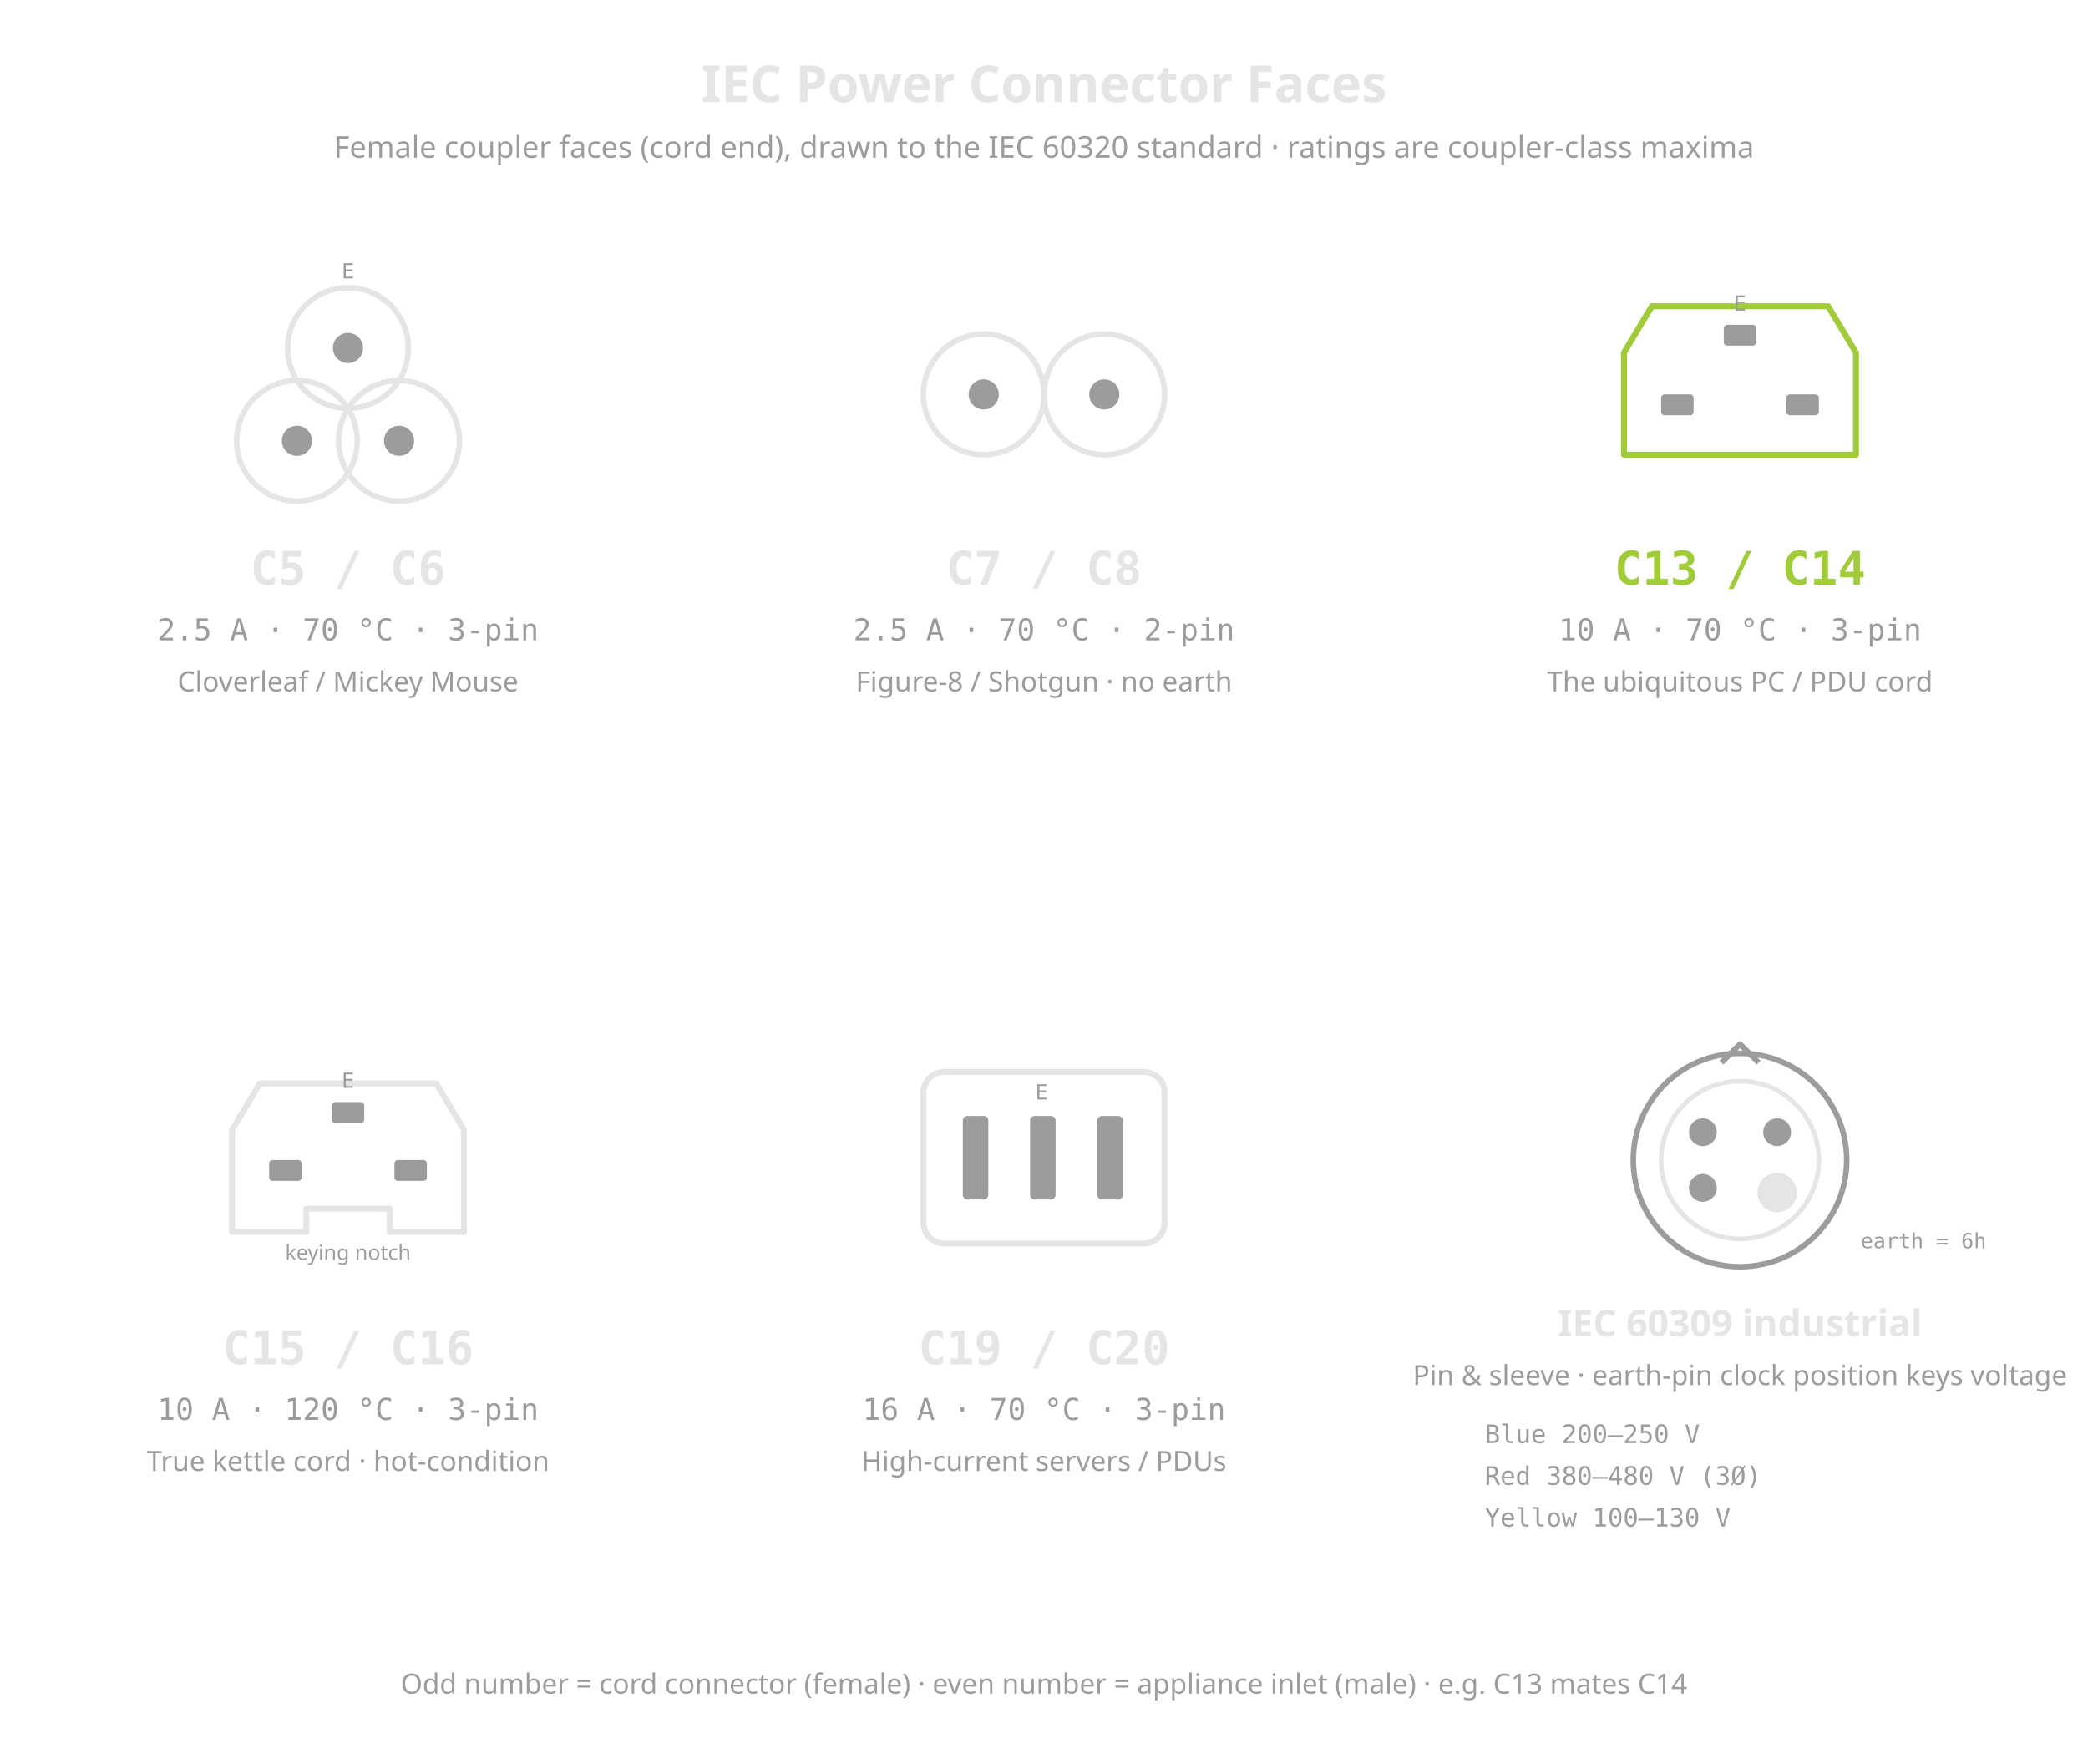
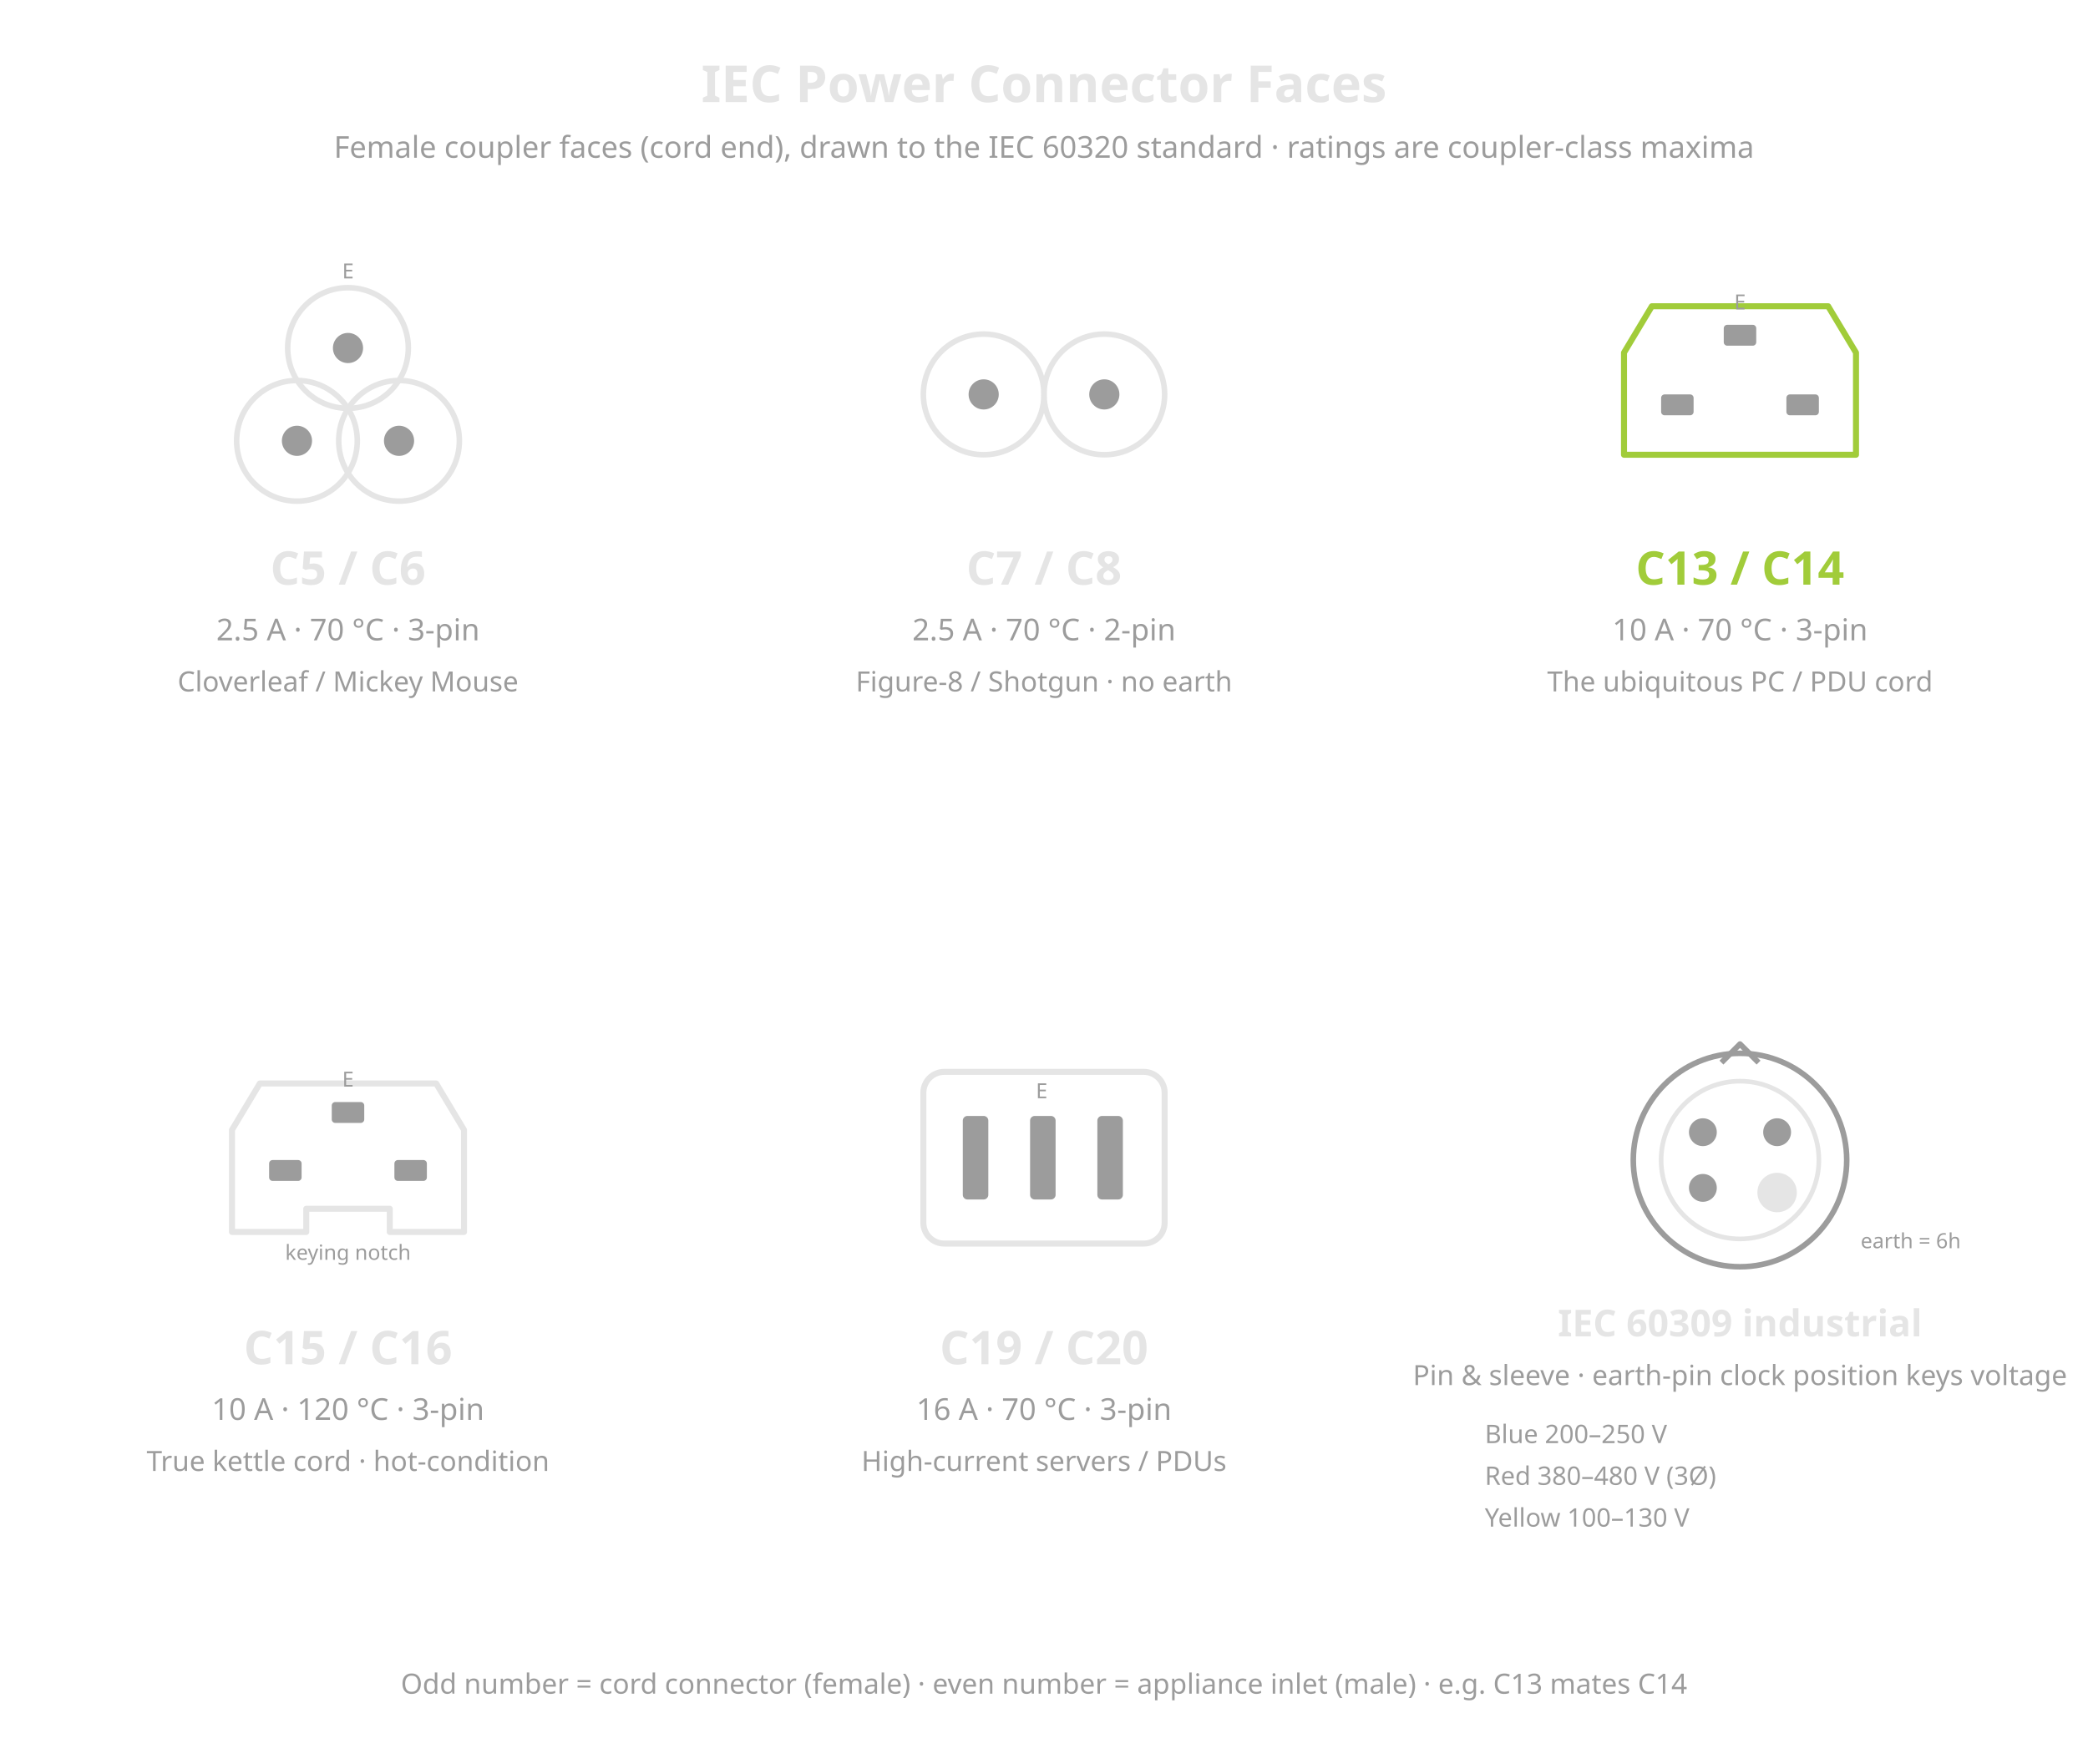
- <svg xmlns="http://www.w3.org/2000/svg" viewBox="0 0 900 760" width="900" height="760" font-family="IBM Plex Sans, sans-serif" fill="none">
+ <svg xmlns="http://www.w3.org/2000/svg" viewBox="0 0 900 760" width="900" height="760" font-family="IBM Plex Sans" fill="none">
  <text x="450" y="44" fill="#E5E5E5" font-size="22" font-weight="600" text-anchor="middle">IEC Power Connector Faces</text>
  <text x="450" y="68" fill="#9C9C9C" font-size="13" font-weight="500" text-anchor="middle">Female coupler faces (cord end), drawn to the IEC 60320 standard · ratings are coupler-class maxima</text>
  <g>
    <circle cx="150" cy="150" r="26" stroke="#E5E5E5" stroke-width="2.4" />
    <circle cx="128" cy="190" r="26" stroke="#E5E5E5" stroke-width="2.4" />
    <circle cx="172" cy="190" r="26" stroke="#E5E5E5" stroke-width="2.4" />
    <circle cx="150" cy="150" r="6.5" fill="#9C9C9C" />
    <circle cx="128" cy="190" r="6.5" fill="#9C9C9C" />
    <circle cx="172" cy="190" r="6.5" fill="#9C9C9C" />
-     <text x="150" y="120" fill="#9C9C9C" font-size="9" font-weight="500" text-anchor="middle" font-family="DM Mono, monospace">E</text>
+     <text x="150" y="120" fill="#9C9C9C" font-size="9" font-weight="500" text-anchor="middle" font-family="DM Mono">E</text>
  </g>
-   <text x="150" y="252" fill="#E5E5E5" font-size="20" font-weight="600" text-anchor="middle" font-family="DM Mono, monospace">C5 / C6</text>
-   <text x="150" y="276" fill="#9C9C9C" font-size="13" font-weight="500" text-anchor="middle" font-family="DM Mono, monospace">2.5 A · 70 °C · 3-pin</text>
+   <text x="150" y="252" fill="#E5E5E5" font-size="20" font-weight="600" text-anchor="middle" font-family="DM Mono">C5 / C6</text>
+   <text x="150" y="276" fill="#9C9C9C" font-size="13" font-weight="500" text-anchor="middle" font-family="DM Mono">2.5 A · 70 °C · 3-pin</text>
  <text x="150" y="298" fill="#9C9C9C" font-size="12" font-weight="500" text-anchor="middle">Cloverleaf / Mickey Mouse</text>
  <g>
    <circle cx="424" cy="170" r="26" stroke="#E5E5E5" stroke-width="2.4" />
    <circle cx="476" cy="170" r="26" stroke="#E5E5E5" stroke-width="2.4" />
    <circle cx="424" cy="170" r="6.5" fill="#9C9C9C" />
    <circle cx="476" cy="170" r="6.5" fill="#9C9C9C" />
  </g>
-   <text x="450" y="252" fill="#E5E5E5" font-size="20" font-weight="600" text-anchor="middle" font-family="DM Mono, monospace">C7 / C8</text>
-   <text x="450" y="276" fill="#9C9C9C" font-size="13" font-weight="500" text-anchor="middle" font-family="DM Mono, monospace">2.5 A · 70 °C · 2-pin</text>
+   <text x="450" y="252" fill="#E5E5E5" font-size="20" font-weight="600" text-anchor="middle" font-family="DM Mono">C7 / C8</text>
+   <text x="450" y="276" fill="#9C9C9C" font-size="13" font-weight="500" text-anchor="middle" font-family="DM Mono">2.5 A · 70 °C · 2-pin</text>
  <text x="450" y="298" fill="#9C9C9C" font-size="12" font-weight="500" text-anchor="middle">Figure-8 / Shotgun · no earth</text>
  <g>
    <path d="M 712 132              L 788 132              L 800 152              L 800 196              L 700 196              L 700 152 Z" stroke="#A1CC3A" stroke-width="2.6" stroke-linejoin="round" />
    <rect x="743" y="140" width="14" height="9" rx="1.5" fill="#9C9C9C" />
    <rect x="716" y="170" width="14" height="9" rx="1.5" fill="#9C9C9C" />
    <rect x="770" y="170" width="14" height="9" rx="1.5" fill="#9C9C9C" />
-     <text x="750" y="136" fill="#9C9C9C" font-size="9" font-weight="500" text-anchor="middle" font-family="DM Mono, monospace" dominant-baseline="ideographic">E</text>
+     <text x="750" y="136" fill="#9C9C9C" font-size="9" font-weight="500" text-anchor="middle" font-family="DM Mono" dominant-baseline="ideographic">E</text>
  </g>
-   <text x="750" y="252" fill="#A1CC3A" font-size="20" font-weight="600" text-anchor="middle" font-family="DM Mono, monospace">C13 / C14</text>
-   <text x="750" y="276" fill="#9C9C9C" font-size="13" font-weight="500" text-anchor="middle" font-family="DM Mono, monospace">10 A · 70 °C · 3-pin</text>
+   <text x="750" y="252" fill="#A1CC3A" font-size="20" font-weight="600" text-anchor="middle" font-family="DM Mono">C13 / C14</text>
+   <text x="750" y="276" fill="#9C9C9C" font-size="13" font-weight="500" text-anchor="middle" font-family="DM Mono">10 A · 70 °C · 3-pin</text>
  <text x="750" y="298" fill="#9C9C9C" font-size="12" font-weight="500" text-anchor="middle">The ubiquitous PC / PDU cord</text>
  <g>
    <path d="M 112 467              L 188 467              L 200 487              L 200 531              L 168 531              L 168 521              L 132 521              L 132 531              L 100 531              L 100 487 Z" stroke="#E5E5E5" stroke-width="2.6" stroke-linejoin="round" />
    <rect x="143" y="475" width="14" height="9" rx="1.5" fill="#9C9C9C" />
    <rect x="116" y="500" width="14" height="9" rx="1.5" fill="#9C9C9C" />
    <rect x="170" y="500" width="14" height="9" rx="1.5" fill="#9C9C9C" />
-     <text x="150" y="471" fill="#9C9C9C" font-size="9" font-weight="500" text-anchor="middle" font-family="DM Mono, monospace" dominant-baseline="ideographic">E</text>
+     <text x="150" y="471" fill="#9C9C9C" font-size="9" font-weight="500" text-anchor="middle" font-family="DM Mono" dominant-baseline="ideographic">E</text>
    <text x="150" y="543" fill="#9C9C9C" font-size="9" font-weight="500" text-anchor="middle">keying notch</text>
  </g>
-   <text x="150" y="588" fill="#E5E5E5" font-size="20" font-weight="600" text-anchor="middle" font-family="DM Mono, monospace">C15 / C16</text>
-   <text x="150" y="612" fill="#9C9C9C" font-size="13" font-weight="500" text-anchor="middle" font-family="DM Mono, monospace">10 A · 120 °C · 3-pin</text>
+   <text x="150" y="588" fill="#E5E5E5" font-size="20" font-weight="600" text-anchor="middle" font-family="DM Mono">C15 / C16</text>
+   <text x="150" y="612" fill="#9C9C9C" font-size="13" font-weight="500" text-anchor="middle" font-family="DM Mono">10 A · 120 °C · 3-pin</text>
  <text x="150" y="634" fill="#9C9C9C" font-size="12" font-weight="500" text-anchor="middle">True kettle cord · hot-condition</text>
  <g>
    <rect x="398" y="462" width="104" height="74" rx="9" stroke="#E5E5E5" stroke-width="2.6" />
    <rect x="415" y="481" width="11" height="36" rx="2" fill="#9C9C9C" />
    <rect x="444" y="481" width="11" height="36" rx="2" fill="#9C9C9C" />
    <rect x="473" y="481" width="11" height="36" rx="2" fill="#9C9C9C" />
-     <text x="449" y="476" fill="#9C9C9C" font-size="9" font-weight="500" text-anchor="middle" font-family="DM Mono, monospace" dominant-baseline="ideographic">E</text>
+     <text x="449" y="476" fill="#9C9C9C" font-size="9" font-weight="500" text-anchor="middle" font-family="DM Mono" dominant-baseline="ideographic">E</text>
  </g>
-   <text x="450" y="588" fill="#E5E5E5" font-size="20" font-weight="600" text-anchor="middle" font-family="DM Mono, monospace">C19 / C20</text>
-   <text x="450" y="612" fill="#9C9C9C" font-size="13" font-weight="500" text-anchor="middle" font-family="DM Mono, monospace">16 A · 70 °C · 3-pin</text>
+   <text x="450" y="588" fill="#E5E5E5" font-size="20" font-weight="600" text-anchor="middle" font-family="DM Mono">C19 / C20</text>
+   <text x="450" y="612" fill="#9C9C9C" font-size="13" font-weight="500" text-anchor="middle" font-family="DM Mono">16 A · 70 °C · 3-pin</text>
  <text x="450" y="634" fill="#9C9C9C" font-size="12" font-weight="500" text-anchor="middle">High-current servers / PDUs</text>
  <g>
    <circle cx="750" cy="500" r="46" stroke="#9C9C9C" stroke-width="2.4" />
    <circle cx="750" cy="500" r="34" stroke="#E5E5E5" stroke-width="2" />
    <path d="M 742 458 L 750 450 L 758 458" stroke="#9C9C9C" stroke-width="2.4" stroke-linejoin="round" />
    <circle cx="734" cy="488" r="6" fill="#9C9C9C" />
    <circle cx="766" cy="488" r="6" fill="#9C9C9C" />
    <circle cx="734" cy="512" r="6" fill="#9C9C9C" />
    <circle cx="766" cy="514" r="8.5" fill="#E5E5E5" />
-     <text x="802" y="538" fill="#9C9C9C" font-size="9" font-weight="500" text-anchor="start" font-family="DM Mono, monospace">earth = 6h</text>
+     <text x="802" y="538" fill="#9C9C9C" font-size="9" font-weight="500" text-anchor="start" font-family="DM Mono">earth = 6h</text>
  </g>
  <text x="750" y="576" fill="#E5E5E5" font-size="16" font-weight="600" text-anchor="middle">IEC 60309 industrial</text>
  <text x="750" y="597" fill="#9C9C9C" font-size="12" font-weight="500" text-anchor="middle">Pin &amp; sleeve · earth-pin clock position keys voltage</text>
-   <g font-size="11" font-weight="500" font-family="DM Mono, monospace">
+   <g font-size="11" font-weight="500" font-family="DM Mono">
    <text x="640" y="622" fill="#9C9C9C" text-anchor="start">Blue 200–250 V</text>
    <text x="640" y="640" fill="#9C9C9C" text-anchor="start">Red 380–480 V (3Ø)</text>
    <text x="640" y="658" fill="#9C9C9C" text-anchor="start">Yellow 100–130 V</text>
  </g>
  <text x="450" y="730" fill="#9C9C9C" font-size="12" font-weight="500" text-anchor="middle">Odd number = cord connector (female) · even number = appliance inlet (male) · e.g. C13 mates C14</text>
</svg>
